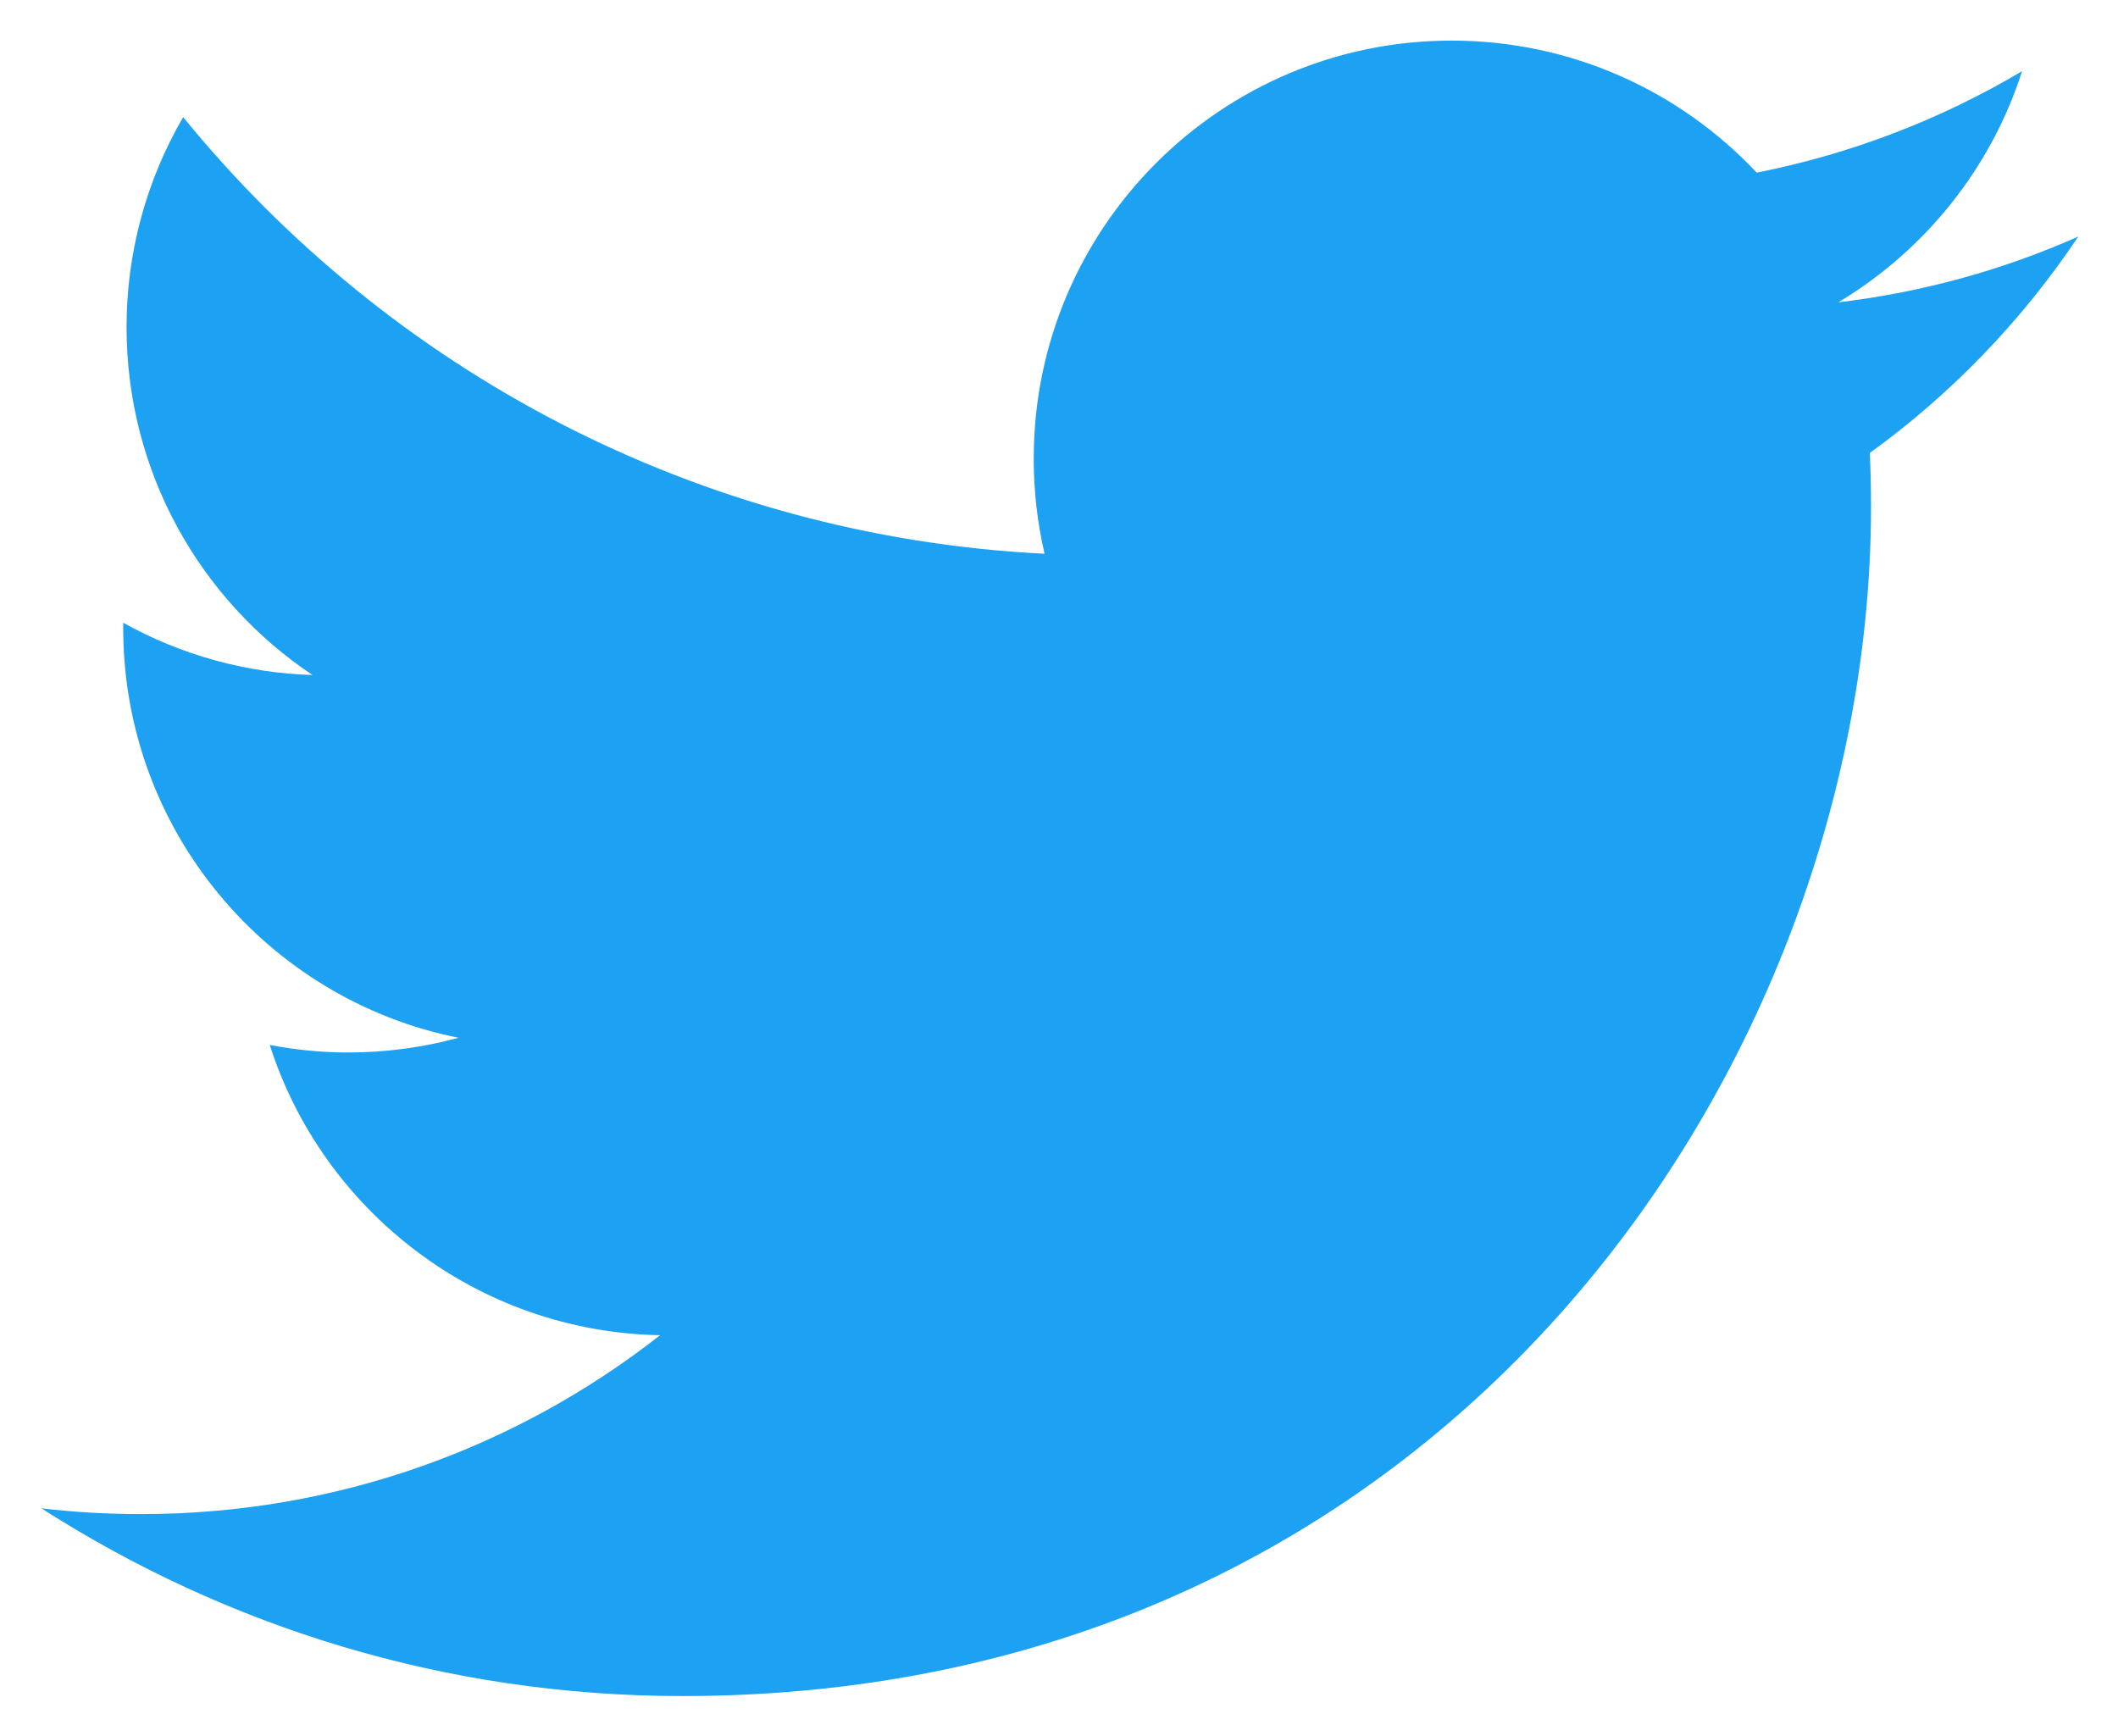
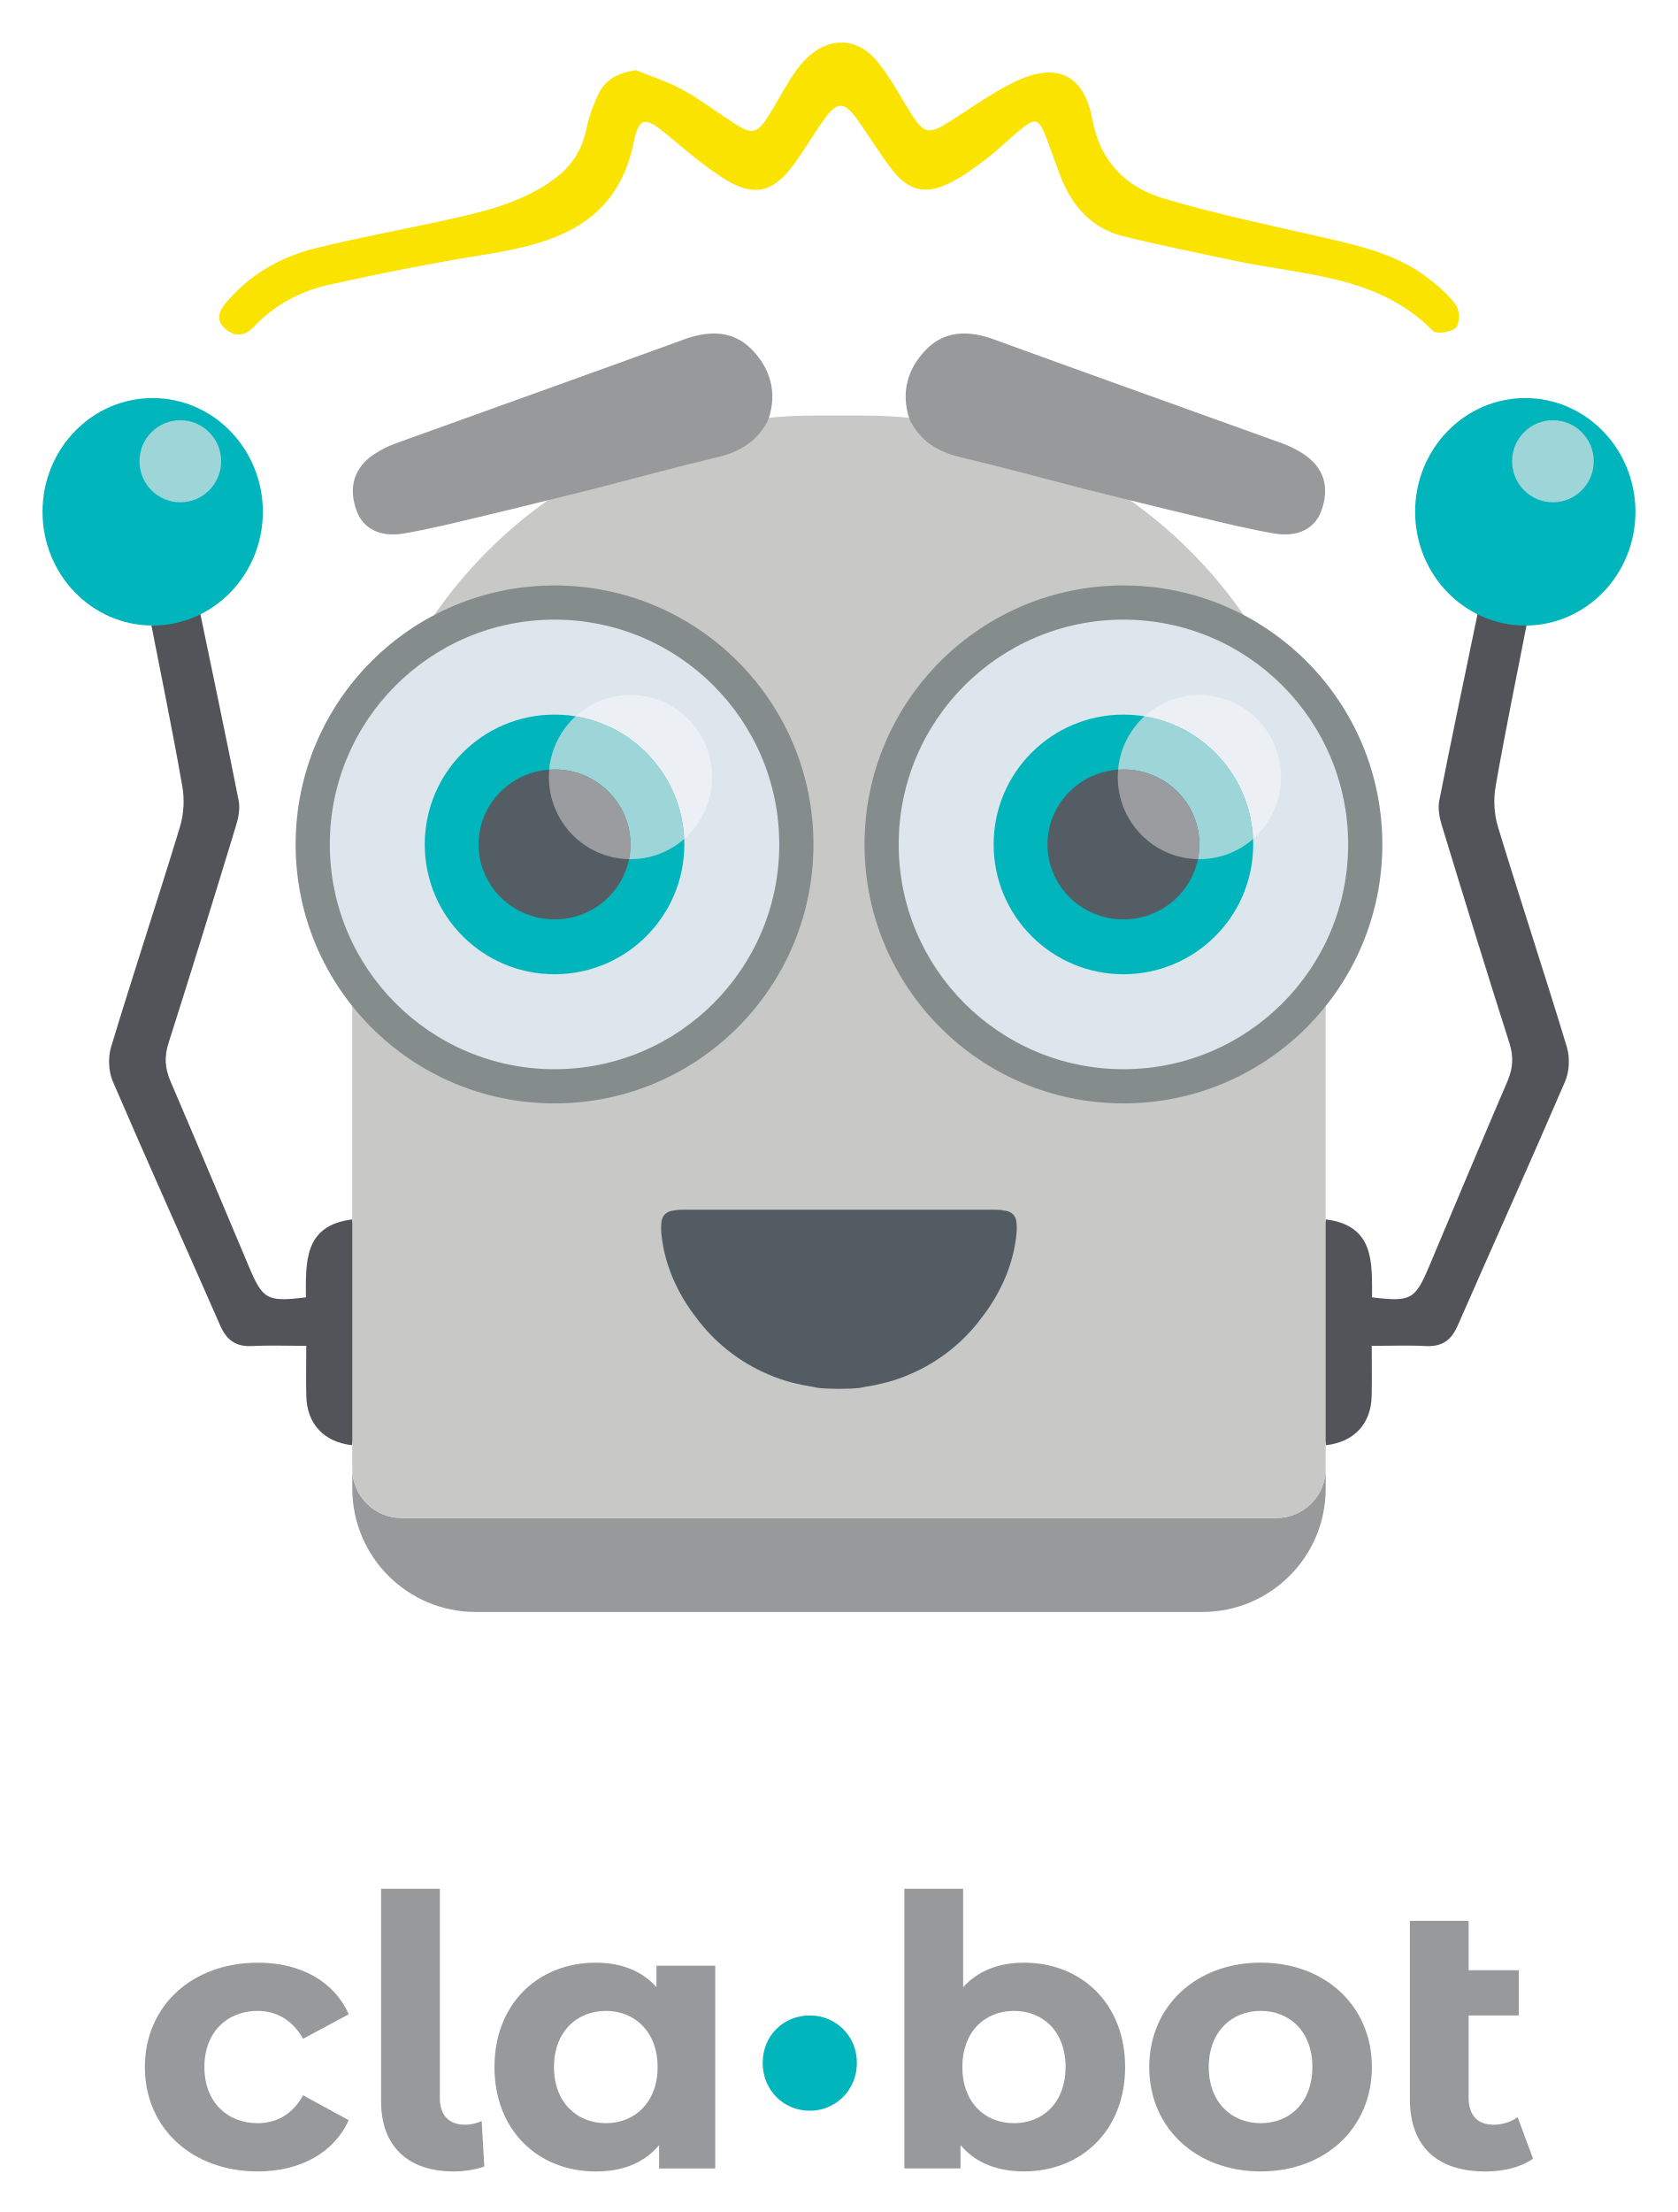
- <svg xmlns="http://www.w3.org/2000/svg" role="img" viewBox="50.50 0.00 299.00 245.00">
-   <style>svg {enable-background:new 0 0 1400 980}</style>
-   <path fill="none" d="M0 0h400v245H0z" pointer-events="none" />
-   <path fill="#1da1f2" d="M146.776 239.423c108.513 0 167.855-89.899 167.855-167.856 0-2.553-.052-5.094-.167-7.625a119.975 119.975 0 0 0 29.428-30.55c-10.57 4.7-21.946 7.862-33.878 9.288 12.18-7.304 21.53-18.857 25.942-32.63a118.317 118.317 0 0 1-37.462 14.32C287.73 12.903 272.403 5.732 255.431 5.732c-32.58 0-58.998 26.42-58.998 58.986a58.9 58.9 0 0 0 1.53 13.452c-49.032-2.466-92.51-25.942-121.607-61.638a58.837 58.837 0 0 0-7.989 29.651c0 20.468 10.415 38.537 26.253 49.108a58.555 58.555 0 0 1-26.718-7.378c-.009.247-.009.488-.009.752 0 28.571 20.336 52.426 47.33 57.831a59.07 59.07 0 0 1-15.556 2.077c-3.795 0-7.494-.374-11.087-1.064 7.51 23.44 29.289 40.498 55.11 40.974-20.192 15.827-45.628 25.253-73.272 25.253-4.756 0-9.455-.27-14.073-.816 26.11 16.735 57.113 26.5 90.434 26.5" />
+ <svg xmlns="http://www.w3.org/2000/svg" role="img" viewBox="-10.79 -10.79 425.58 561.08">
+   <style>svg {enable-background:new 0 0 404.16 540}</style>
+   <style>.st0{fill:#97999a}.st1{fill:#00b6bc}.st2{fill:#53535a}.st3{fill:#9ed5d9}.st7{fill:#848c8c}.st8{fill:#dde5ed}.st9{fill:#545d63}.st10{fill:#ecf0f4}.st11{fill:#9b9ca0}</style>
+   <path d="M249.06 487.05c-6.4 0-11.66 2.01-15.48 6.21v-24.95h-14.91v70.92h14.24v-5.93c3.73 4.49 9.27 6.69 16.15 6.69 14.43 0 25.62-10.32 25.62-26.48 0-16.14-11.19-26.46-25.62-26.46zm-2.58 40.71c-7.46 0-13.1-5.35-13.1-14.24s5.64-14.24 13.1-14.24 13.1 5.35 13.1 14.24c-.01 8.89-5.65 14.24-13.1 14.24zM309.09 540c16.34 0 28.2-10.99 28.2-26.48 0-15.48-11.85-26.48-28.2-26.48s-28.29 10.99-28.29 26.48c-.01 15.49 11.94 26.48 28.29 26.48zm0-12.24c-7.46 0-13.19-5.35-13.19-14.24s5.74-14.24 13.19-14.24c7.45 0 13.1 5.35 13.1 14.24-.01 8.89-5.65 14.24-13.1 14.24zm65.18-1.52c-1.72 1.24-3.92 1.91-6.12 1.91-4.02 0-6.31-2.39-6.31-6.79v-20.93h12.71v-11.47h-12.71v-12.52h-14.91v45.12c0 12.23 6.98 18.45 19.21 18.45 4.49 0 8.98-1.05 12.04-3.25l-3.91-10.52z" class="st0" />
+   <path d="M194.67 524.61c6.5 0 11.95-5.16 11.95-12.14s-5.45-12.04-11.95-12.04c-6.6 0-11.95 5.07-11.95 12.04.01 6.98 5.36 12.14 11.95 12.14z" class="st1" />
+   <path d="M54.65 540c10.8 0 19.31-4.78 23.04-13l-11.57-6.31c-2.77 4.97-6.88 7.07-11.57 7.07-7.55 0-13.48-5.26-13.48-14.24 0-8.99 5.93-14.24 13.48-14.24 4.68 0 8.79 2.2 11.57 7.07l11.57-6.21c-3.73-8.41-12.24-13.09-23.04-13.09-16.73 0-28.68 10.99-28.68 26.48 0 15.48 11.95 26.47 28.68 26.47zm49.7 0c2.58 0 5.16-.38 7.74-1.24l-.67-11.57c-.86.48-2.58.96-4.21.96-4.11 0-6.4-2.39-6.4-6.79v-53.05H85.9v53.91c0 11.47 6.88 17.78 18.45 17.78zm51.42-52.19v5.45c-3.73-4.2-9.08-6.21-15.39-6.21-14.53 0-25.71 10.32-25.71 26.48 0 16.15 11.18 26.48 25.71 26.48 6.88 0 12.33-2.2 16.06-6.69v5.93h14.24v-51.42h-14.91v-.02zm-12.81 39.95c-7.46 0-13.19-5.35-13.19-14.24s5.74-14.24 13.19-14.24c7.36 0 13.1 5.35 13.1 14.24s-5.74 14.24-13.1 14.24zm182.61-160.95v-5.07c0 6.91-5.6 12.51-12.51 12.51H91.11c-6.91 0-12.51-5.6-12.51-12.51v5.07c0 17.28 14.01 31.28 31.28 31.28h184.41c17.27 0 31.28-14 31.28-31.28z" class="st0" />
+   <path d="M78.53 298.52c.18.93.53 1.86.53 2.79.03 17.09.03 34.18 0 51.27 0 1.07-.37 2.14-.57 3.21-7.08-.82-11.38-5.37-11.56-12.4-.1-4.04-.02-8.08-.02-12.8-4.72 0-9.26-.18-13.78.05-4.08.21-6.42-1.51-8.04-5.19-9.05-20.65-18.34-41.21-27.25-61.92-1.1-2.55-1.25-6.11-.44-8.77 5.65-18.64 11.78-37.14 17.46-55.78.97-3.19 1.2-6.94.62-10.23-2.44-13.99-5.32-27.91-8.04-41.85 4.16-.84 8.32-1.68 12.49-2.52 3.3 15.95 6.67 31.9 9.83 47.88.38 1.93 0 4.18-.59 6.12-5.64 18.51-11.33 37-17.21 55.44-1.1 3.44-.89 6.39.5 9.64 6.7 15.6 13.25 31.27 19.85 46.91 3.59 8.52 4.64 9.11 14.51 7.92.01-8.79-.62-18.22 11.71-19.77z" class="st2" />
+   <path d="M27.95 147.88c15.44 0 27.95-12.92 27.95-28.85 0-15.93-12.51-28.85-27.95-28.85C12.51 90.17 0 103.09 0 119.03c0 15.93 12.51 28.85 27.95 28.85" class="st1" />
+   <path d="M34.96 116.62c-5.72 0-10.36-4.66-10.36-10.41S29.24 95.8 34.96 95.8s10.36 4.66 10.36 10.41-4.64 10.41-10.36 10.41" class="st3" />
+   <path d="M325.63 298.52c-.18.93-.53 1.86-.53 2.79-.03 17.09-.03 34.18 0 51.27 0 1.07.37 2.14.57 3.21 7.08-.82 11.38-5.37 11.56-12.4.1-4.04.02-8.08.02-12.8 4.72 0 9.26-.18 13.78.05 4.08.21 6.42-1.51 8.03-5.19 9.05-20.65 18.34-41.21 27.25-61.92 1.1-2.55 1.25-6.11.44-8.77-5.65-18.64-11.78-37.14-17.46-55.78-.97-3.19-1.2-6.94-.62-10.23 2.44-13.99 5.32-27.91 8.04-41.85-4.16-.84-8.32-1.68-12.49-2.52-3.3 15.95-6.67 31.9-9.83 47.88-.38 1.93 0 4.18.59 6.12 5.64 18.51 11.33 37 17.21 55.44 1.1 3.44.89 6.39-.5 9.64-6.7 15.6-13.25 31.27-19.85 46.91-3.59 8.52-4.64 9.11-14.51 7.92 0-8.79.63-18.22-11.7-19.77z" class="st2" />
+   <path d="M376.21 147.88c15.44 0 27.95-12.92 27.95-28.85 0-15.93-12.51-28.85-27.95-28.85s-27.95 12.92-27.95 28.85c0 15.93 12.52 28.85 27.95 28.85" class="st1" />
+   <path d="M383.22 116.62c-5.72 0-10.36-4.66-10.36-10.41s4.64-10.41 10.36-10.41 10.36 4.66 10.36 10.41-4.63 10.41-10.36 10.41" class="st3" />
+   <path fill="#c8c9c6" d="M195.9 94.61c-64.79 0-117.31 52.52-117.31 117.31v149.82c0 6.91 5.6 12.51 12.51 12.51h221.95c6.91 0 12.51-5.6 12.51-12.51V211.92c0-64.79-52.52-117.31-117.31-117.31H195.9" />
+   <path fill="#fbe300" d="M150.54 7.01c3.96 1.62 8.11 2.89 11.82 4.94 4.63 2.56 8.86 5.81 13.33 8.68 4.29 2.76 5.62 2.47 8.43-1.91 1.96-3.05 3.62-6.29 5.56-9.35 1.11-1.76 2.35-3.48 3.79-4.97 5.67-5.86 13.03-5.96 18.23.29 3.36 4.04 5.82 8.83 8.64 13.3 3.24 5.13 4.54 5.4 9.69 2.15 5.54-3.5 10.88-7.41 16.76-10.23 10.43-5.01 17.44-1.83 19.52 9.41 2.02 10.9 8.54 17.38 18.27 20.27 13.33 3.95 26.99 6.8 40.56 9.9 9.15 2.09 18.28 4.19 25.97 9.94 2.77 2.07 5.51 4.41 7.52 7.17.96 1.33.98 4.72-.03 5.73-1.15 1.16-4.93 1.7-5.82.8-13.95-14.16-32.81-14.07-50.36-17.8-9.4-2-18.83-3.89-28.16-6.19-7.93-1.96-12.89-7.47-15.84-14.88-1.44-3.62-2.62-7.35-4.08-10.97-1.56-3.85-2.56-4.14-5.76-1.57-3.15 2.54-6.02 5.43-9.24 7.88-2.98 2.28-6.08 4.53-9.43 6.16-5.82 2.82-10.09 1.85-14.11-3.21-3.29-4.14-6-8.73-9.08-13.04-3.31-4.63-5.13-4.63-8.47.06-2.75 3.86-5.13 8-7.97 11.79-4.91 6.53-9.69 7.81-16.71 3.56-5.44-3.3-10.31-7.59-15.25-11.67-5.38-4.44-6.98-4.51-8.33 2.07-4.26 20.75-19.89 25.59-37.58 28.44-13.21 2.12-26.35 4.73-39.41 7.6C65.56 63 58.84 66.49 53.51 72.2c-2.19 2.35-4.67 2.46-7.06.48-2.53-2.1-1.75-4.48.04-6.61 6.06-7.21 13.92-11.72 22.89-13.92 11.77-2.89 23.74-5.03 35.57-7.7 9-2.03 17.89-4.47 25.4-10.23 4.03-3.09 6.53-7.06 7.6-12.12.68-3.23 1.82-6.46 3.3-9.4 1.76-3.51 5.05-5.04 9.29-5.69z" />
+   <path d="M264.21 113.2c-10.47-2.7-20.9-5.56-31.42-8.05-5.8-1.38-10.22-4.19-12.83-9.62-2.27-6.81-.44-12.94 4.31-17.74 4.79-4.84 10.85-4.77 17.16-2.47 24.37 8.88 48.81 17.57 73.2 26.38 1.82.66 3.6 1.57 5.23 2.62 5.27 3.4 6.82 8.54 4.56 14.58-1.62 4.33-5.89 6.65-11.8 5.65-6.45-1.1-12.82-2.67-19.19-4.19-9.75-2.31-19.48-4.76-29.22-7.16zm-124.26 0c10.47-2.7 20.9-5.56 31.42-8.05 5.8-1.38 10.22-4.19 12.83-9.62 2.27-6.81.44-12.94-4.31-17.74-4.79-4.84-10.85-4.77-17.16-2.47-24.37 8.88-48.81 17.57-73.2 26.38-1.82.66-3.6 1.57-5.23 2.62-5.27 3.4-6.82 8.54-4.56 14.58 1.62 4.33 5.89 6.65 11.8 5.65 6.45-1.1 12.82-2.67 19.19-4.19 9.75-2.31 19.48-4.76 29.22-7.16z" class="st0" />
+   <path fill="#545c63" d="M244.5 296.33l-.21-.02c-.65-.14-1.35-.25-2.27-.25h-.66l-.1-.01c-12.98-.01-25.96 0-38.94 0h-.5c-12.98 0-25.96-.01-38.94 0l-.1.01h-.66c-.92 0-1.61.11-2.27.25l-.21.02c-1.73.42-2.53 1.45-2.65 3.26-.07.82-.06 1.76.07 2.97.82 7.62 4.09 14.86 8.9 21.02 4.34 5.79 9.97 10.39 16.47 13.48.13.06.26.11.39.18 1.83.85 3.73 1.6 5.69 2.2.95.3 1.92.53 2.89.76 1.25.3 2.52.54 3.81.74.58.08 1.14.28 1.73.33 1.73.17 3.44.23 5.13.22 1.69.01 3.4-.05 5.13-.22.59-.06 1.15-.25 1.73-.33 1.29-.19 2.56-.44 3.81-.74.97-.24 1.94-.46 2.89-.76 1.96-.6 3.85-1.35 5.69-2.2.13-.06.26-.11.39-.18 6.51-3.09 12.14-7.69 16.47-13.48 4.81-6.16 8.08-13.4 8.9-21.03.13-1.2.14-2.14.07-2.95-.11-1.81-.91-2.85-2.65-3.27z" />
+   <path d="M274.25 269.09c36.28 0 65.69-29.41 65.69-65.69s-29.41-65.69-65.69-65.69-65.69 29.41-65.69 65.69 29.41 65.69 65.69 65.69" class="st7" />
+   <path d="M274.25 260.42c31.49 0 57.02-25.53 57.02-57.02 0-31.49-25.53-57.02-57.02-57.02-31.49 0-57.02 25.53-57.02 57.02 0 31.49 25.53 57.02 57.02 57.02" class="st8" />
+   <path d="M274.25 236.33c18.19 0 32.93-14.74 32.93-32.93 0-18.19-14.74-32.93-32.93-32.93-18.19 0-32.93 14.74-32.93 32.93 0 18.19 14.75 32.93 32.93 32.93" class="st1" />
+   <path d="M274.25 222.42c10.64 0 19.27-8.52 19.27-19.02s-8.63-19.02-19.27-19.02c-10.64 0-19.27 8.52-19.27 19.02 0 10.51 8.63 19.02 19.27 19.02" class="st9" />
+   <path d="M307.15 202c-.66-15.74-12.36-28.62-27.56-31.1 3.68-3.36 8.57-5.41 13.93-5.41 11.44 0 20.72 9.32 20.72 20.82-.01 6.26-2.75 11.87-7.09 15.69" class="st10" />
+   <path d="M293.52 207.14h-.37c.24-1.21.37-2.46.37-3.74 0-10.5-8.63-19.02-19.27-19.02-.46 0-.91.02-1.36.05.48-5.35 2.97-10.11 6.7-13.52 15.2 2.48 26.9 15.36 27.56 31.1-3.64 3.19-8.41 5.13-13.63 5.13" class="st3" />
+   <path d="M293.15 207.14c-11.27-.2-20.34-9.45-20.34-20.82 0-.64.03-1.27.09-1.89.45-.03.9-.05 1.36-.05 10.64 0 19.27 8.52 19.27 19.02-.01 1.28-.14 2.53-.38 3.74" class="st11" />
+   <path d="M129.91 269.09c36.28 0 65.69-29.41 65.69-65.69s-29.41-65.69-65.69-65.69-65.69 29.41-65.69 65.69 29.41 65.69 65.69 65.69" class="st7" />
+   <path d="M129.91 260.42c31.49 0 57.02-25.53 57.02-57.02 0-31.49-25.53-57.02-57.02-57.02-31.49 0-57.02 25.53-57.02 57.02 0 31.49 25.53 57.02 57.02 57.02" class="st8" />
+   <path d="M129.91 236.33c18.19 0 32.93-14.74 32.93-32.93 0-18.19-14.74-32.93-32.93-32.93-18.19 0-32.93 14.74-32.93 32.93 0 18.19 14.74 32.93 32.93 32.93" class="st1" />
+   <path d="M129.91 222.42c10.64 0 19.27-8.52 19.27-19.02s-8.63-19.02-19.27-19.02c-10.64 0-19.27 8.52-19.27 19.02 0 10.51 8.63 19.02 19.27 19.02" class="st9" />
+   <path d="M162.81 202c-.66-15.74-12.36-28.62-27.56-31.1 3.68-3.36 8.56-5.41 13.93-5.41 11.44 0 20.72 9.32 20.72 20.82-.01 6.26-2.75 11.87-7.09 15.69" class="st10" />
+   <path d="M149.18 207.14h-.37c.24-1.21.37-2.46.37-3.74 0-10.5-8.63-19.02-19.27-19.02-.46 0-.91.02-1.36.05.48-5.35 2.97-10.11 6.7-13.52 15.2 2.48 26.9 15.36 27.56 31.1-3.64 3.19-8.41 5.13-13.63 5.13" class="st3" />
+   <path d="M148.81 207.14c-11.27-.2-20.34-9.45-20.34-20.82 0-.64.03-1.27.09-1.89.45-.03.9-.05 1.36-.05 10.64 0 19.27 8.52 19.27 19.02-.01 1.28-.14 2.53-.38 3.74" class="st11" />
</svg>
